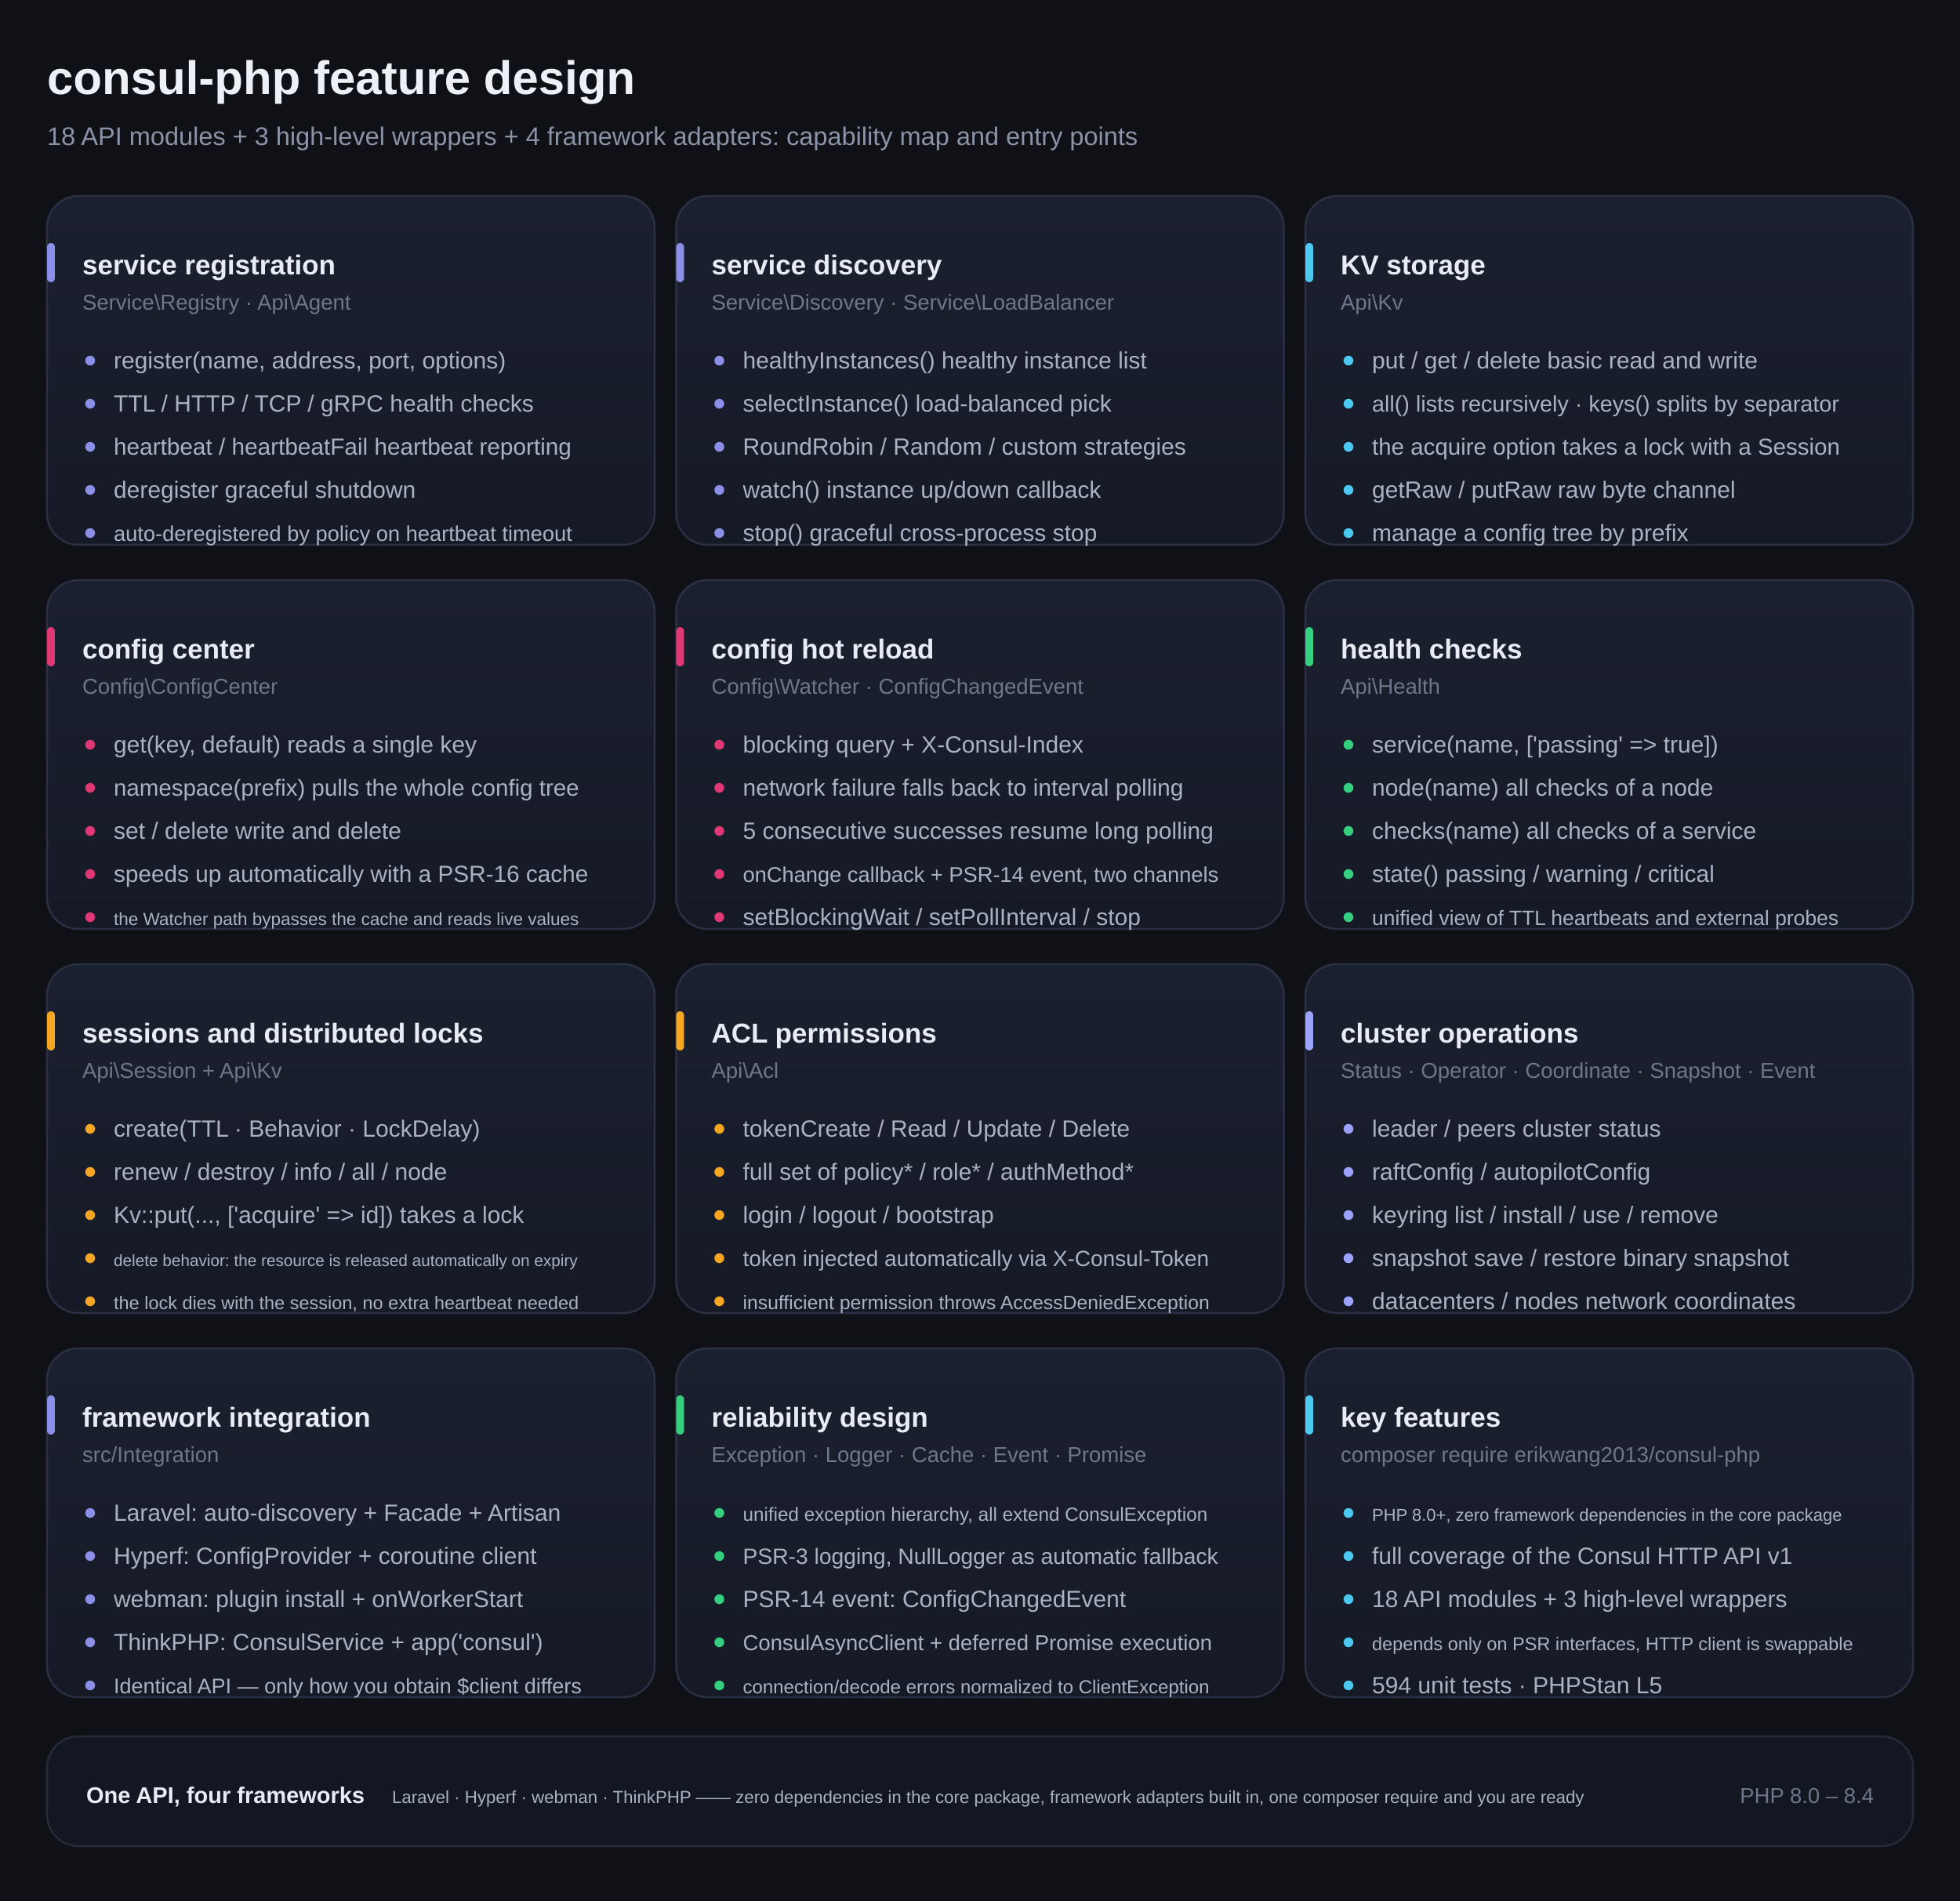
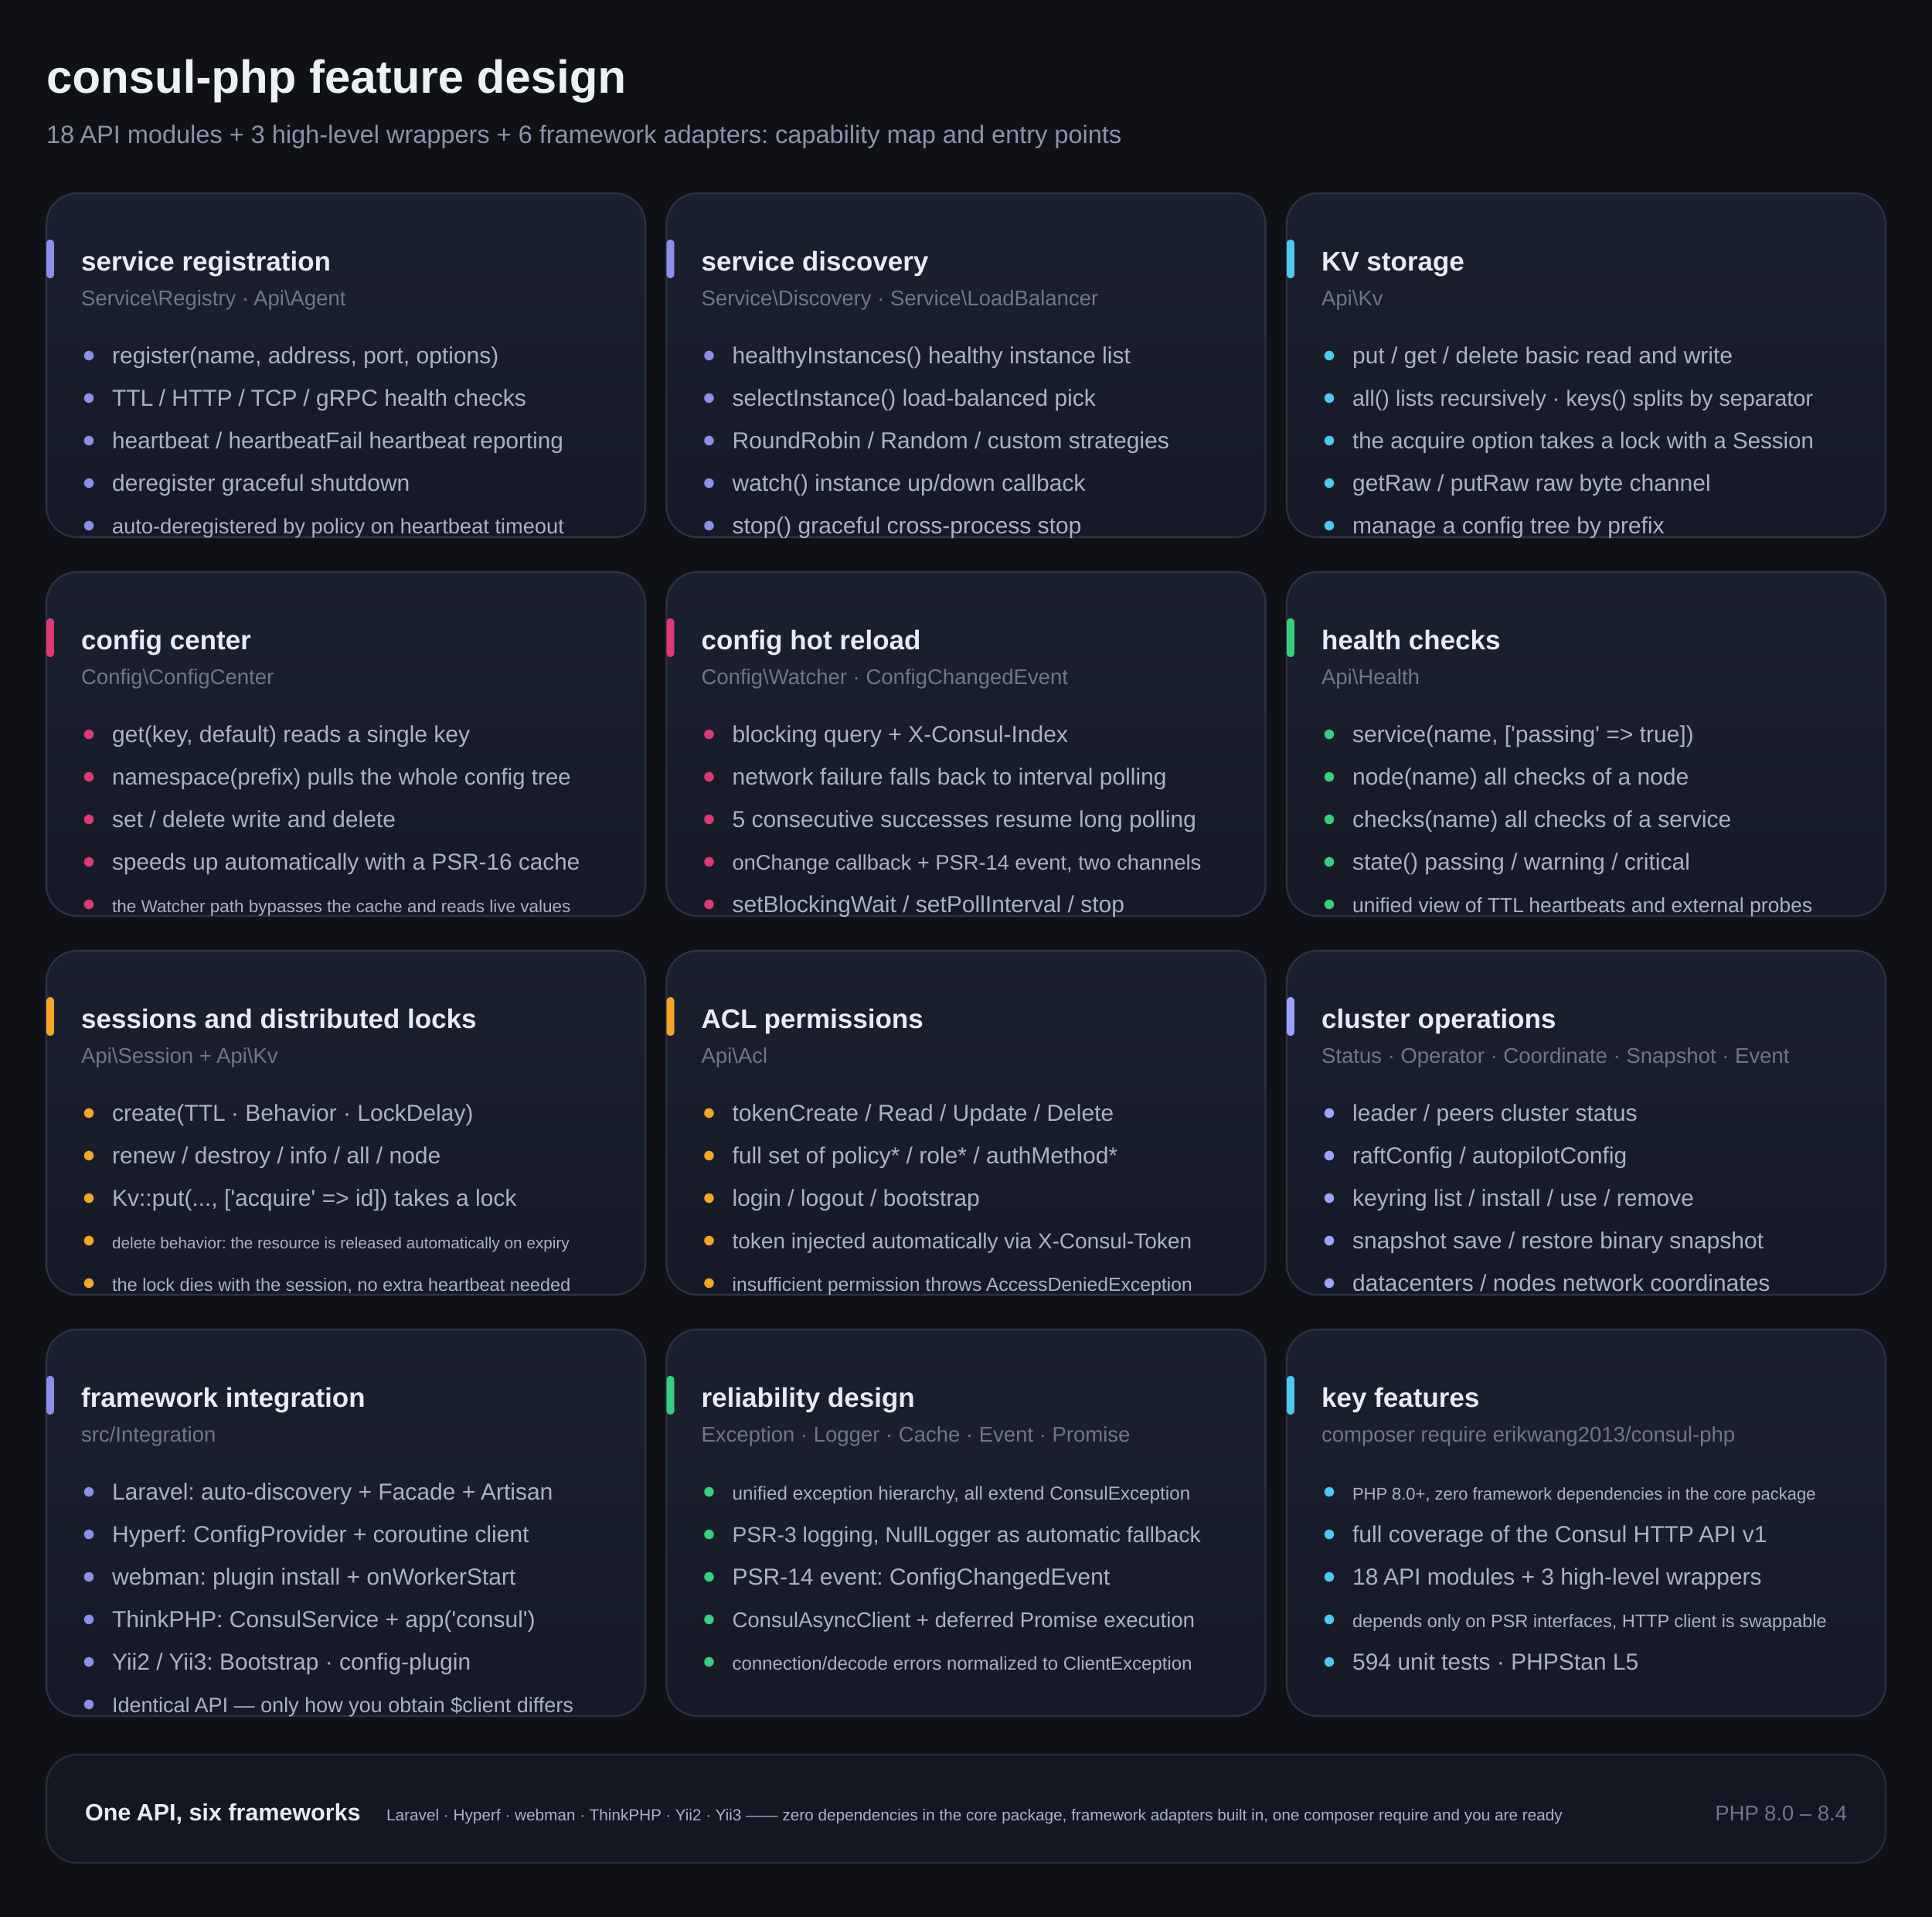
- <svg xmlns="http://www.w3.org/2000/svg" width="1000" height="970" viewBox="0 0 1000 970" role="img" aria-label="consul-php feature design diagram">
+ <svg xmlns="http://www.w3.org/2000/svg" width="1000" height="992" viewBox="0 0 1000 992" role="img" aria-label="consul-php feature design diagram">
  <style>
    .t { font-family: -apple-system, BlinkMacSystemFont, "Segoe UI", "Helvetica Neue", Arial, "DejaVu Sans", "Noto Sans SC", "PingFang SC", "Microsoft YaHei", sans-serif; }
    .h1 { font-size: 24px; font-weight: 700; fill: #EDF0F7; }
    .sub { font-size: 13px; fill: #8B93A7; }
    .ct { font-size: 14px; font-weight: 600; fill: #E8ECF5; }
    .cl { font-size: 12px; fill: #A9B2C3; }
    .capi { font-size: 11px; fill: #6E768A; }
  </style>
  <defs>
    <linearGradient id="card" x1="0" y1="0" x2="0" y2="1">
      <stop offset="0" stop-color="#1B2030" />
      <stop offset="1" stop-color="#161A26" />
    </linearGradient>
  </defs>
-   <rect width="1000" height="970" fill="#0F1117" />
+   <rect width="1000" height="992" fill="#0F1117" />
  <g class="t">
    <text class="h1" x="24" y="48">consul-php feature design</text>
-     <text class="sub" x="24" y="74">18 API modules + 3 high-level wrappers + 4 framework adapters: capability map and entry points</text>
+     <text class="sub" x="24" y="74">18 API modules + 3 high-level wrappers + 6 framework adapters: capability map and entry points</text>
    <rect x="24" y="100" width="310" height="178" rx="16" fill="url(#card)" stroke="#2B3145" />
    <rect x="24" y="124" width="4" height="20" rx="2" fill="#8B8FE8" />
    <text class="ct" x="42" y="140">service registration</text>
    <text class="capi" x="42" y="158">Service\Registry · Api\Agent</text>
    <circle cx="46" cy="184" r="2.5" fill="#8B8FE8" />
    <text class="cl" x="58" y="188">register(name, address, port, options)</text>
    <circle cx="46" cy="206" r="2.5" fill="#8B8FE8" />
    <text class="cl" x="58" y="210">TTL / HTTP / TCP / gRPC health checks</text>
    <circle cx="46" cy="228" r="2.5" fill="#8B8FE8" />
    <text class="cl" x="58" y="232" style="font-size:11.9px">heartbeat / heartbeatFail heartbeat reporting</text>
    <circle cx="46" cy="250" r="2.5" fill="#8B8FE8" />
    <text class="cl" x="58" y="254">deregister graceful shutdown</text>
    <circle cx="46" cy="272" r="2.5" fill="#8B8FE8" />
    <text class="cl" x="58" y="276" style="font-size:10.9px">auto-deregistered by policy on heartbeat timeout</text>
    <rect x="345" y="100" width="310" height="178" rx="16" fill="url(#card)" stroke="#2B3145" />
    <rect x="345" y="124" width="4" height="20" rx="2" fill="#8B8FE8" />
    <text class="ct" x="363" y="140">service discovery</text>
    <text class="capi" x="363" y="158">Service\Discovery · Service\LoadBalancer</text>
    <circle cx="367" cy="184" r="2.5" fill="#8B8FE8" />
    <text class="cl" x="379" y="188">healthyInstances() healthy instance list</text>
    <circle cx="367" cy="206" r="2.5" fill="#8B8FE8" />
    <text class="cl" x="379" y="210">selectInstance() load-balanced pick</text>
    <circle cx="367" cy="228" r="2.5" fill="#8B8FE8" />
    <text class="cl" x="379" y="232">RoundRobin / Random / custom strategies</text>
    <circle cx="367" cy="250" r="2.5" fill="#8B8FE8" />
    <text class="cl" x="379" y="254">watch() instance up/down callback</text>
    <circle cx="367" cy="272" r="2.5" fill="#8B8FE8" />
    <text class="cl" x="379" y="276">stop() graceful cross-process stop</text>
    <rect x="666" y="100" width="310" height="178" rx="16" fill="url(#card)" stroke="#2B3145" />
    <rect x="666" y="124" width="4" height="20" rx="2" fill="#4CC9F0" />
    <text class="ct" x="684" y="140">KV storage</text>
    <text class="capi" x="684" y="158">Api\Kv</text>
    <circle cx="688" cy="184" r="2.5" fill="#4CC9F0" />
    <text class="cl" x="700" y="188">put / get / delete basic read and write</text>
    <circle cx="688" cy="206" r="2.5" fill="#4CC9F0" />
    <text class="cl" x="700" y="210" style="font-size:11.5px">all() lists recursively · keys() splits by separator</text>
    <circle cx="688" cy="228" r="2.5" fill="#4CC9F0" />
    <text class="cl" x="700" y="232" style="font-size:11.8px">the acquire option takes a lock with a Session</text>
    <circle cx="688" cy="250" r="2.5" fill="#4CC9F0" />
    <text class="cl" x="700" y="254">getRaw / putRaw raw byte channel</text>
    <circle cx="688" cy="272" r="2.5" fill="#4CC9F0" />
    <text class="cl" x="700" y="276">manage a config tree by prefix</text>
    <rect x="24" y="296" width="310" height="178" rx="16" fill="url(#card)" stroke="#2B3145" />
    <rect x="24" y="320" width="4" height="20" rx="2" fill="#E03875" />
    <text class="ct" x="42" y="336">config center</text>
    <text class="capi" x="42" y="354">Config\ConfigCenter</text>
    <circle cx="46" cy="380" r="2.5" fill="#E03875" />
    <text class="cl" x="58" y="384">get(key, default) reads a single key</text>
    <circle cx="46" cy="402" r="2.5" fill="#E03875" />
    <text class="cl" x="58" y="406" style="font-size:11.8px">namespace(prefix) pulls the whole config tree</text>
    <circle cx="46" cy="424" r="2.5" fill="#E03875" />
    <text class="cl" x="58" y="428">set / delete write and delete</text>
    <circle cx="46" cy="446" r="2.5" fill="#E03875" />
    <text class="cl" x="58" y="450" style="font-size:11.9px">speeds up automatically with a PSR-16 cache</text>
    <circle cx="46" cy="468" r="2.5" fill="#E03875" />
    <text class="cl" x="58" y="472" style="font-size:9px">the Watcher path bypasses the cache and reads live values</text>
    <rect x="345" y="296" width="310" height="178" rx="16" fill="url(#card)" stroke="#2B3145" />
    <rect x="345" y="320" width="4" height="20" rx="2" fill="#E03875" />
    <text class="ct" x="363" y="336">config hot reload</text>
    <text class="capi" x="363" y="354">Config\Watcher · ConfigChangedEvent</text>
    <circle cx="367" cy="380" r="2.5" fill="#E03875" />
    <text class="cl" x="379" y="384">blocking query + X-Consul-Index</text>
    <circle cx="367" cy="402" r="2.5" fill="#E03875" />
    <text class="cl" x="379" y="406">network failure falls back to interval polling</text>
    <circle cx="367" cy="424" r="2.5" fill="#E03875" />
    <text class="cl" x="379" y="428">5 consecutive successes resume long polling</text>
    <circle cx="367" cy="446" r="2.5" fill="#E03875" />
    <text class="cl" x="379" y="450" style="font-size:10.9px">onChange callback + PSR-14 event, two channels</text>
    <circle cx="367" cy="468" r="2.5" fill="#E03875" />
    <text class="cl" x="379" y="472">setBlockingWait / setPollInterval / stop</text>
    <rect x="666" y="296" width="310" height="178" rx="16" fill="url(#card)" stroke="#2B3145" />
    <rect x="666" y="320" width="4" height="20" rx="2" fill="#35D07F" />
    <text class="ct" x="684" y="336">health checks</text>
    <text class="capi" x="684" y="354">Api\Health</text>
    <circle cx="688" cy="380" r="2.5" fill="#35D07F" />
    <text class="cl" x="700" y="384">service(name, ['passing' =&gt; true])</text>
    <circle cx="688" cy="402" r="2.5" fill="#35D07F" />
    <text class="cl" x="700" y="406">node(name) all checks of a node</text>
    <circle cx="688" cy="424" r="2.5" fill="#35D07F" />
    <text class="cl" x="700" y="428">checks(name) all checks of a service</text>
    <circle cx="688" cy="446" r="2.5" fill="#35D07F" />
    <text class="cl" x="700" y="450">state() passing / warning / critical</text>
    <circle cx="688" cy="468" r="2.5" fill="#35D07F" />
    <text class="cl" x="700" y="472" style="font-size:10.6px">unified view of TTL heartbeats and external probes</text>
    <rect x="24" y="492" width="310" height="178" rx="16" fill="url(#card)" stroke="#2B3145" />
    <rect x="24" y="516" width="4" height="20" rx="2" fill="#F5A623" />
    <text class="ct" x="42" y="532">sessions and distributed locks</text>
    <text class="capi" x="42" y="550">Api\Session + Api\Kv</text>
    <circle cx="46" cy="576" r="2.5" fill="#F5A623" />
    <text class="cl" x="58" y="580">create(TTL · Behavior · LockDelay)</text>
    <circle cx="46" cy="598" r="2.5" fill="#F5A623" />
    <text class="cl" x="58" y="602">renew / destroy / info / all / node</text>
    <circle cx="46" cy="620" r="2.5" fill="#F5A623" />
    <text class="cl" x="58" y="624">Kv::put(..., ['acquire' =&gt; id]) takes a lock</text>
    <circle cx="46" cy="642" r="2.5" fill="#F5A623" />
    <text class="cl" x="58" y="646" style="font-size:8.3px">delete behavior: the resource is released automatically on expiry</text>
    <circle cx="46" cy="664" r="2.5" fill="#F5A623" />
    <text class="cl" x="58" y="668" style="font-size:9.4px">the lock dies with the session, no extra heartbeat needed</text>
    <rect x="345" y="492" width="310" height="178" rx="16" fill="url(#card)" stroke="#2B3145" />
    <rect x="345" y="516" width="4" height="20" rx="2" fill="#F5A623" />
    <text class="ct" x="363" y="532">ACL permissions</text>
    <text class="capi" x="363" y="550">Api\Acl</text>
    <circle cx="367" cy="576" r="2.5" fill="#F5A623" />
    <text class="cl" x="379" y="580">tokenCreate / Read / Update / Delete</text>
    <circle cx="367" cy="598" r="2.5" fill="#F5A623" />
    <text class="cl" x="379" y="602">full set of policy* / role* / authMethod*</text>
    <circle cx="367" cy="620" r="2.5" fill="#F5A623" />
    <text class="cl" x="379" y="624">login / logout / bootstrap</text>
    <circle cx="367" cy="642" r="2.5" fill="#F5A623" />
    <text class="cl" x="379" y="646" style="font-size:11.2px">token injected automatically via X-Consul-Token</text>
    <circle cx="367" cy="664" r="2.5" fill="#F5A623" />
    <text class="cl" x="379" y="668" style="font-size:9.9px">insufficient permission throws AccessDeniedException</text>
    <rect x="666" y="492" width="310" height="178" rx="16" fill="url(#card)" stroke="#2B3145" />
    <rect x="666" y="516" width="4" height="20" rx="2" fill="#9BA3FF" />
    <text class="ct" x="684" y="532">cluster operations</text>
    <text class="capi" x="684" y="550">Status · Operator · Coordinate · Snapshot · Event</text>
    <circle cx="688" cy="576" r="2.5" fill="#9BA3FF" />
    <text class="cl" x="700" y="580">leader / peers cluster status</text>
    <circle cx="688" cy="598" r="2.5" fill="#9BA3FF" />
    <text class="cl" x="700" y="602">raftConfig / autopilotConfig</text>
    <circle cx="688" cy="620" r="2.5" fill="#9BA3FF" />
    <text class="cl" x="700" y="624">keyring list / install / use / remove</text>
    <circle cx="688" cy="642" r="2.5" fill="#9BA3FF" />
    <text class="cl" x="700" y="646">snapshot save / restore binary snapshot</text>
    <circle cx="688" cy="664" r="2.5" fill="#9BA3FF" />
    <text class="cl" x="700" y="668">datacenters / nodes network coordinates</text>
-     <rect x="24" y="688" width="310" height="178" rx="16" fill="url(#card)" stroke="#2B3145" />
+     <rect x="24" y="688" width="310" height="200" rx="16" fill="url(#card)" stroke="#2B3145" />
    <rect x="24" y="712" width="4" height="20" rx="2" fill="#8B8FE8" />
    <text class="ct" x="42" y="728">framework integration</text>
    <text class="capi" x="42" y="746">src/Integration</text>
    <circle cx="46" cy="772" r="2.5" fill="#8B8FE8" />
    <text class="cl" x="58" y="776">Laravel: auto-discovery + Facade + Artisan</text>
    <circle cx="46" cy="794" r="2.5" fill="#8B8FE8" />
    <text class="cl" x="58" y="798">Hyperf: ConfigProvider + coroutine client</text>
    <circle cx="46" cy="816" r="2.5" fill="#8B8FE8" />
    <text class="cl" x="58" y="820">webman: plugin install + onWorkerStart</text>
    <circle cx="46" cy="838" r="2.5" fill="#8B8FE8" />
    <text class="cl" x="58" y="842">ThinkPHP: ConsulService + app('consul')</text>
    <circle cx="46" cy="860" r="2.5" fill="#8B8FE8" />
-     <text class="cl" x="58" y="864" style="font-size:10.8px">Identical API — only how you obtain $client differs</text>
-     <rect x="345" y="688" width="310" height="178" rx="16" fill="url(#card)" stroke="#2B3145" />
+     <text class="cl" x="58" y="864">Yii2 / Yii3: Bootstrap · config-plugin</text>
+     <circle cx="46" cy="882" r="2.5" fill="#8B8FE8" />
+     <text class="cl" x="58" y="886" style="font-size:10.8px">Identical API — only how you obtain $client differs</text>
+     <rect x="345" y="688" width="310" height="200" rx="16" fill="url(#card)" stroke="#2B3145" />
    <rect x="345" y="712" width="4" height="20" rx="2" fill="#35D07F" />
    <text class="ct" x="363" y="728">reliability design</text>
    <text class="capi" x="363" y="746">Exception · Logger · Cache · Event · Promise</text>
    <circle cx="367" cy="772" r="2.5" fill="#35D07F" />
    <text class="cl" x="379" y="776" style="font-size:9.7px">unified exception hierarchy, all extend ConsulException</text>
    <circle cx="367" cy="794" r="2.5" fill="#35D07F" />
    <text class="cl" x="379" y="798" style="font-size:11.3px">PSR-3 logging, NullLogger as automatic fallback</text>
    <circle cx="367" cy="816" r="2.5" fill="#35D07F" />
    <text class="cl" x="379" y="820">PSR-14 event: ConfigChangedEvent</text>
    <circle cx="367" cy="838" r="2.5" fill="#35D07F" />
    <text class="cl" x="379" y="842" style="font-size:11px">ConsulAsyncClient + deferred Promise execution</text>
    <circle cx="367" cy="860" r="2.5" fill="#35D07F" />
    <text class="cl" x="379" y="864" style="font-size:9.6px">connection/decode errors normalized to ClientException</text>
-     <rect x="666" y="688" width="310" height="178" rx="16" fill="url(#card)" stroke="#2B3145" />
+     <rect x="666" y="688" width="310" height="200" rx="16" fill="url(#card)" stroke="#2B3145" />
    <rect x="666" y="712" width="4" height="20" rx="2" fill="#4CC9F0" />
    <text class="ct" x="684" y="728">key features</text>
    <text class="capi" x="684" y="746">composer require erikwang2013/consul-php</text>
    <circle cx="688" cy="772" r="2.5" fill="#4CC9F0" />
    <text class="cl" x="700" y="776" style="font-size:8.8px">PHP 8.0+, zero framework dependencies in the core package</text>
    <circle cx="688" cy="794" r="2.5" fill="#4CC9F0" />
    <text class="cl" x="700" y="798">full coverage of the Consul HTTP API v1</text>
    <circle cx="688" cy="816" r="2.5" fill="#4CC9F0" />
    <text class="cl" x="700" y="820">18 API modules + 3 high-level wrappers</text>
    <circle cx="688" cy="838" r="2.5" fill="#4CC9F0" />
    <text class="cl" x="700" y="842" style="font-size:9.4px">depends only on PSR interfaces, HTTP client is swappable</text>
    <circle cx="688" cy="860" r="2.5" fill="#4CC9F0" />
    <text class="cl" x="700" y="864">594 unit tests · PHPStan L5</text>
-     <rect x="24" y="886" width="952" height="56" rx="16" fill="#131722" stroke="#262B3A" />
-     <text class="ct" x="44" y="920" style="font-size:11.6px">One API, four frameworks</text>
-     <text class="cl" x="200" y="920" style="font-size:8.9px">Laravel · Hyperf · webman · ThinkPHP —— zero dependencies in the core package, framework adapters built in, one composer require and you are ready</text>
-     <text class="capi" x="956" y="920" text-anchor="end">PHP 8.0 – 8.4</text>
+     <rect x="24" y="908" width="952" height="56" rx="16" fill="#131722" stroke="#262B3A" />
+     <text class="ct" x="44" y="942" style="font-size:12.2px">One API, six frameworks</text>
+     <text class="cl" x="200" y="942" style="font-size:8.3px">Laravel · Hyperf · webman · ThinkPHP · Yii2 · Yii3 —— zero dependencies in the core package, framework adapters built in, one composer require and you are ready</text>
+     <text class="capi" x="956" y="942" text-anchor="end">PHP 8.0 – 8.4</text>
  </g>
</svg>
